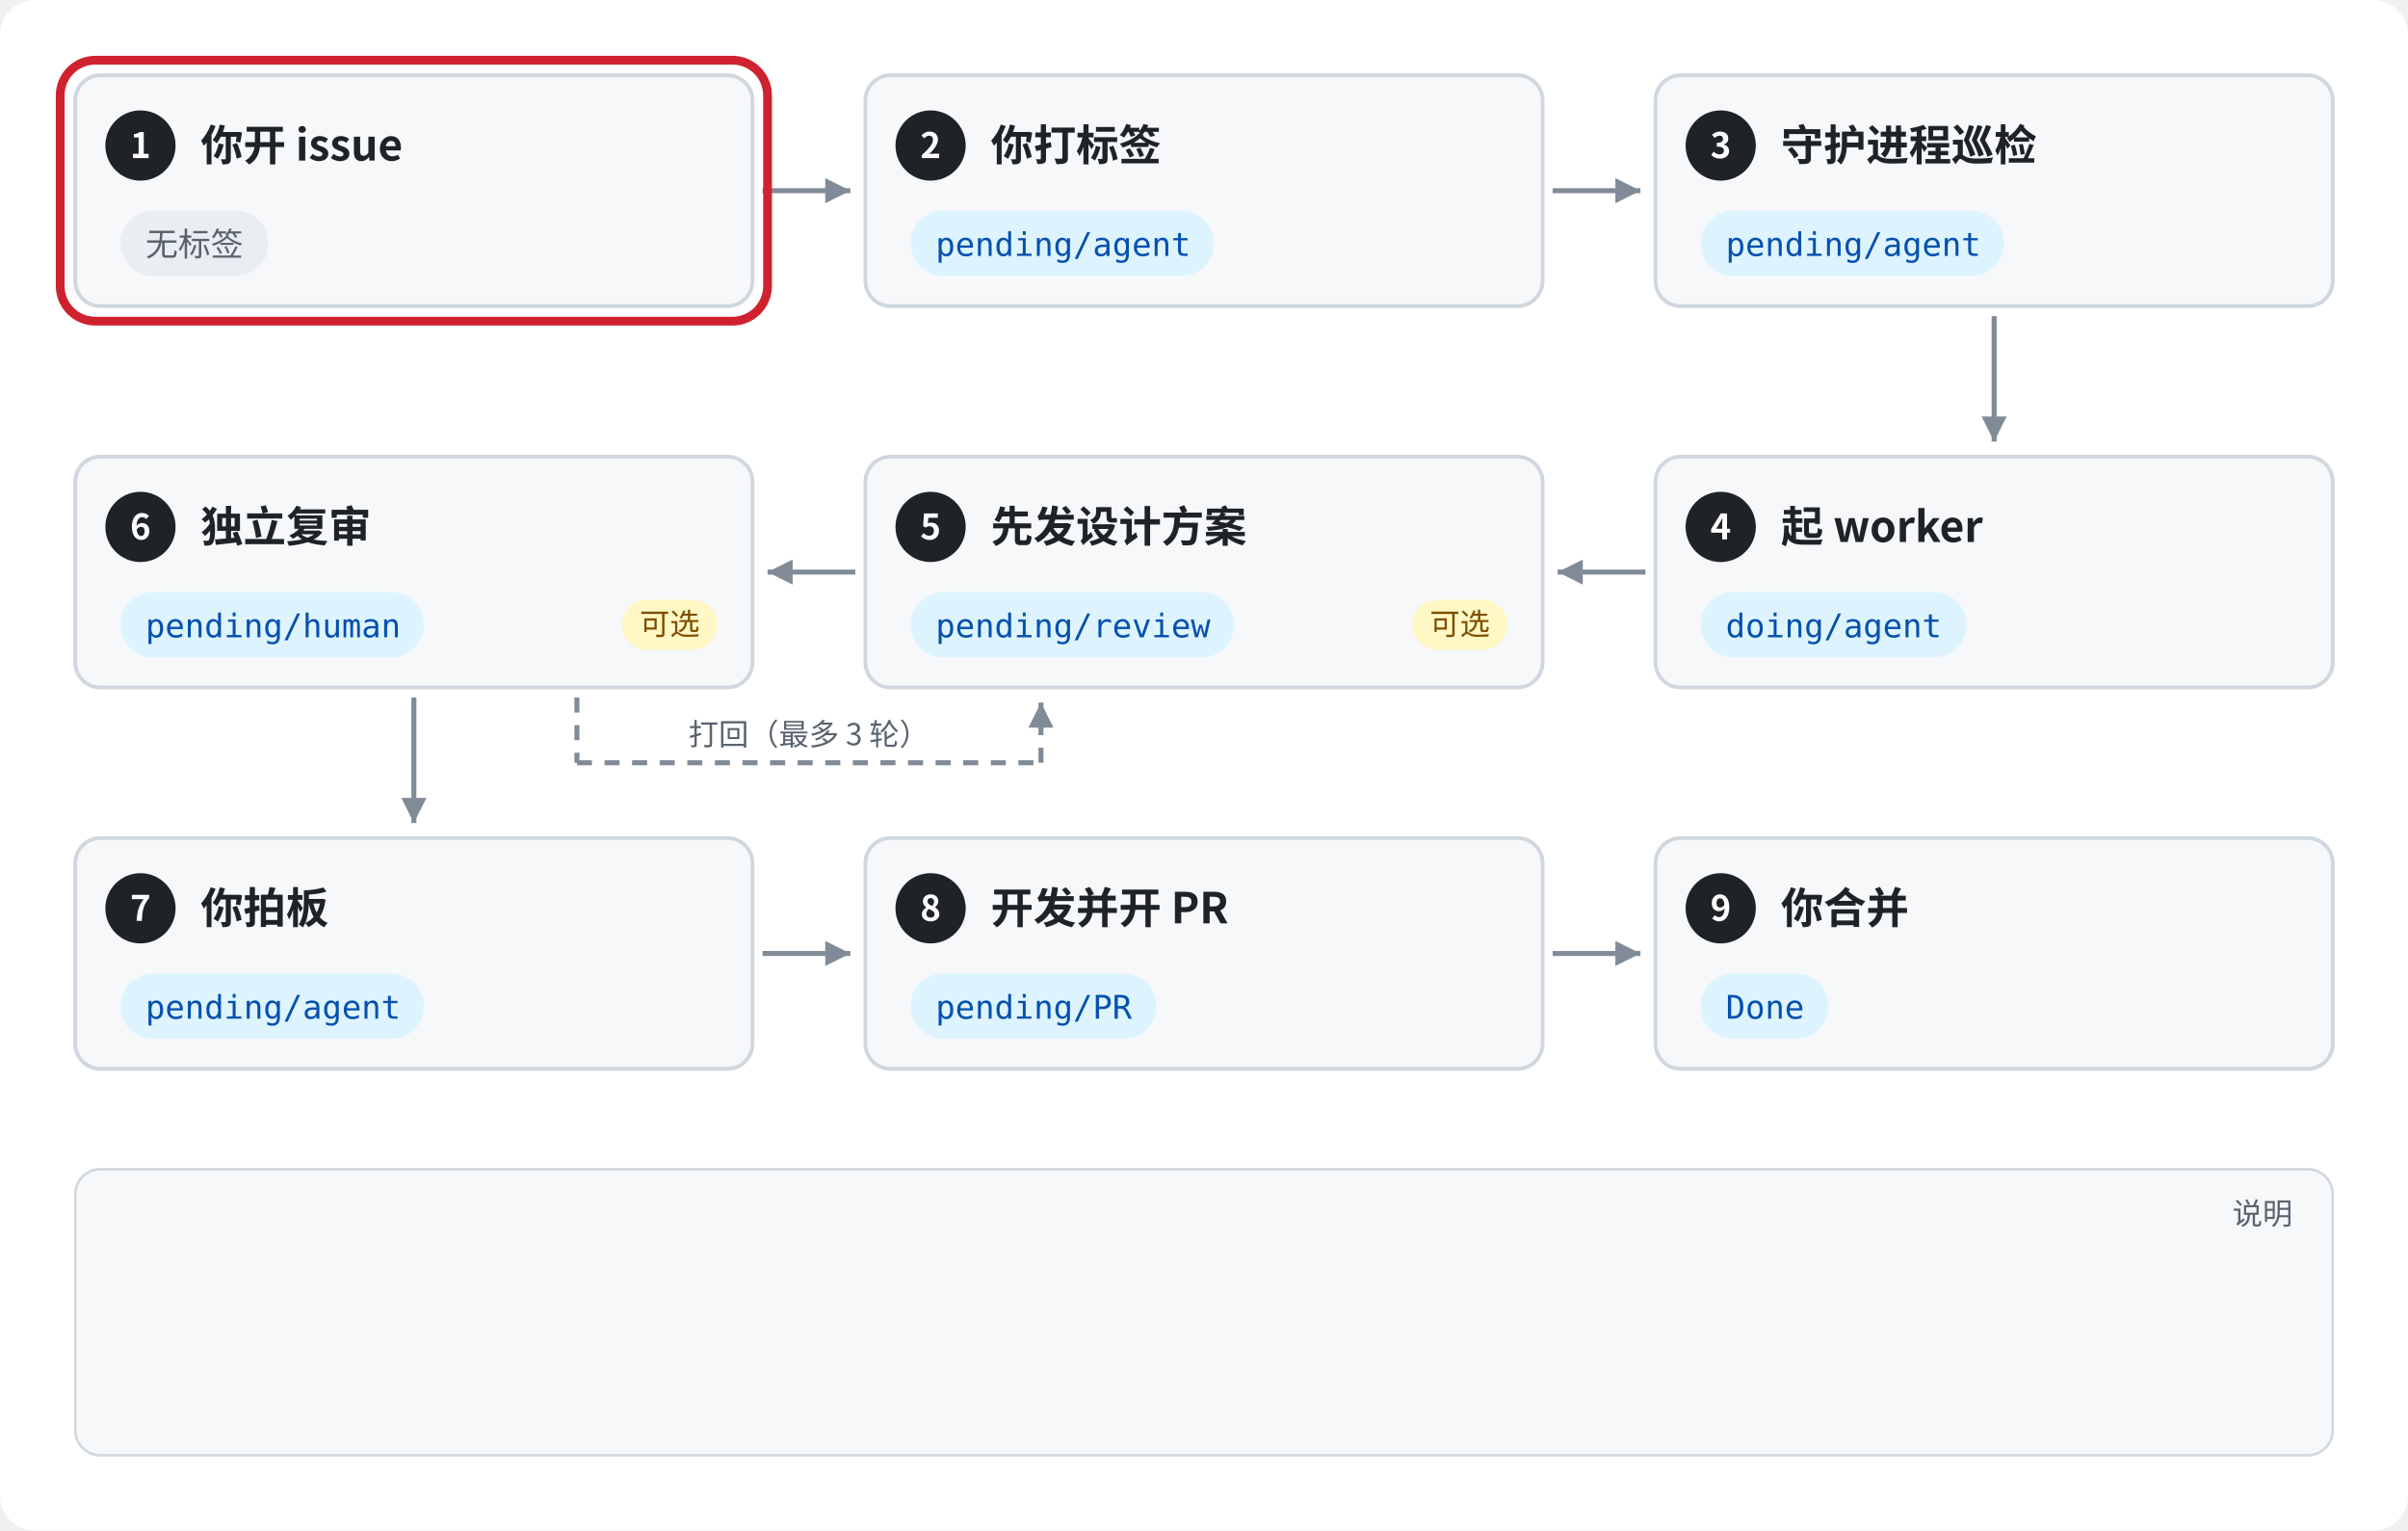
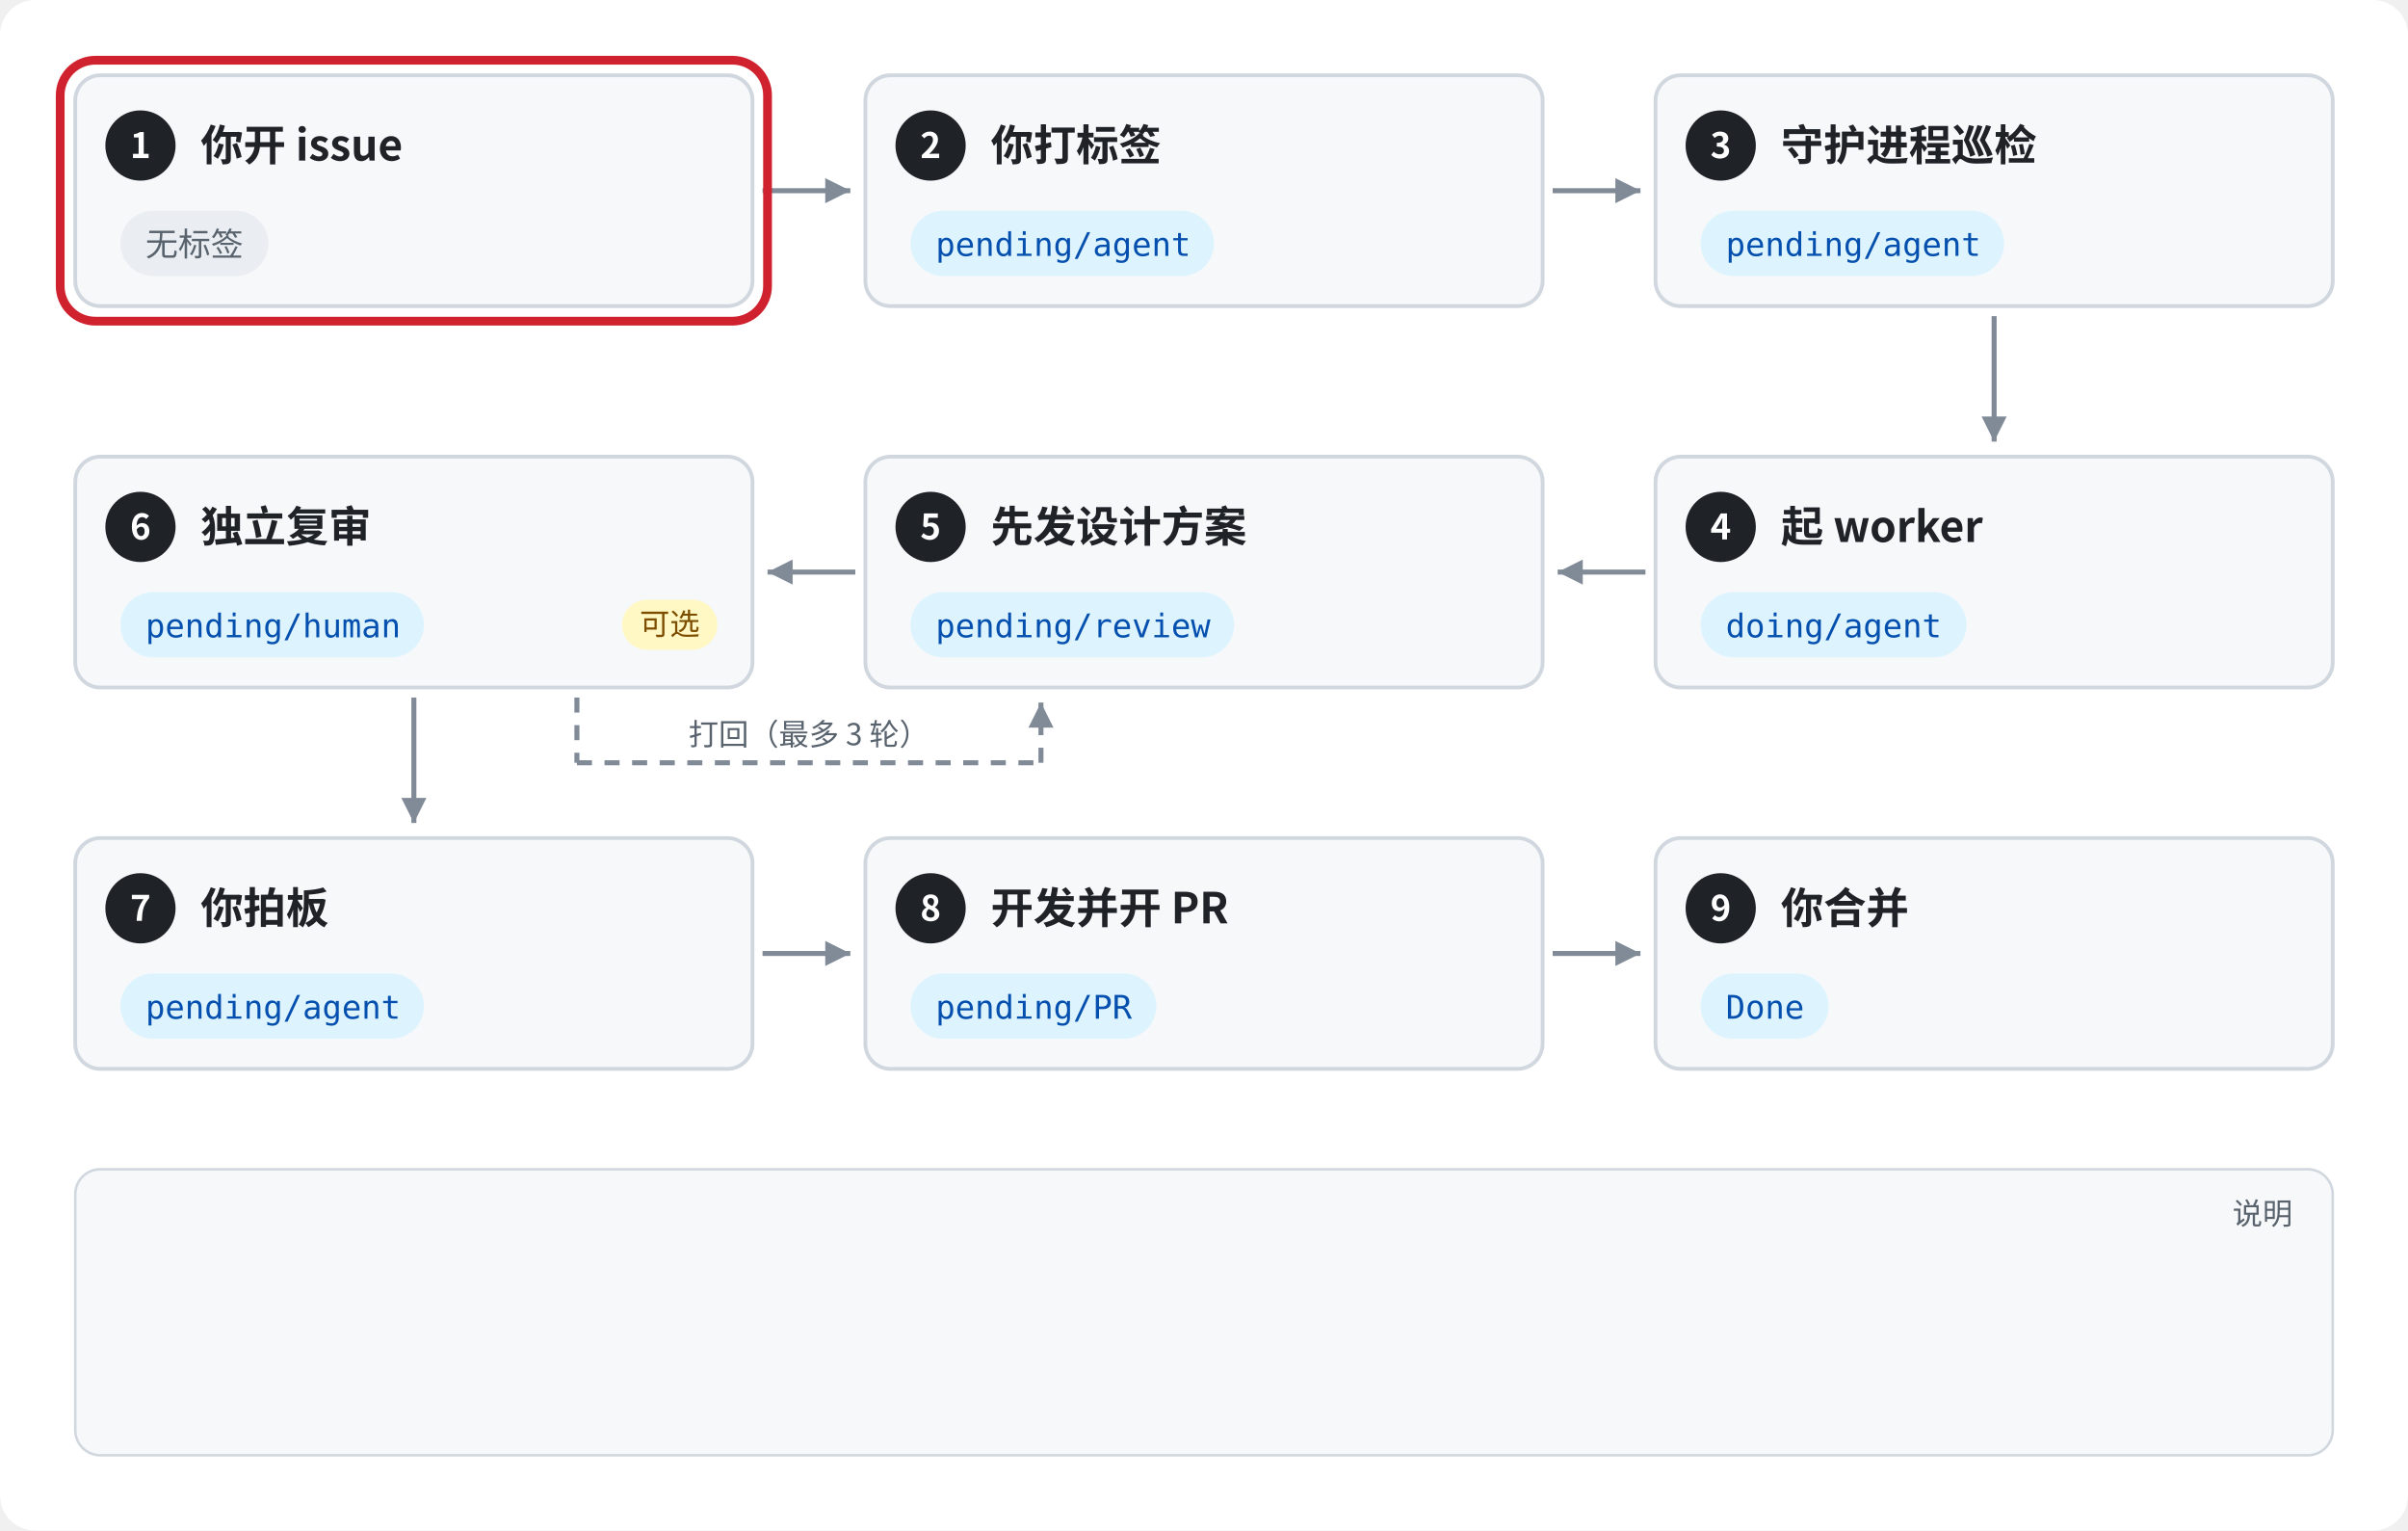
<svg xmlns="http://www.w3.org/2000/svg" width="960" height="610" viewBox="0 0 960 610" role="img">
  <style>text{font-family:-apple-system, BlinkMacSystemFont, "Segoe UI", "PingFang SC", "Hiragino Sans GB", "Noto Sans CJK SC", "Microsoft YaHei", Helvetica, Arial, sans-serif} text.m{font-family:ui-monospace, SFMono-Regular, Menlo, Consolas, monospace}</style>
  <rect x="0" y="0" width="960" height="610" rx="14" fill="#ffffff" />
  <line x1="304" y1="76.0" x2="339" y2="76.0" stroke="#818b98" stroke-width="2" />
  <polygon points="339,76 329.0,81.0 329.0,71.0" fill="#818b98" />
  <line x1="619" y1="76.0" x2="654" y2="76.0" stroke="#818b98" stroke-width="2" />
  <polygon points="654,76 644.0,81.0 644.0,71.0" fill="#818b98" />
  <line x1="795.0" y1="126" x2="795.0" y2="176" stroke="#818b98" stroke-width="2" />
  <polygon points="795,176 790.0,166.0 800.0,166.0" fill="#818b98" />
  <line x1="656" y1="228.0" x2="621" y2="228.0" stroke="#818b98" stroke-width="2" />
  <polygon points="621,228 631.0,223.0 631.0,233.0" fill="#818b98" />
  <line x1="341" y1="228.0" x2="306" y2="228.0" stroke="#818b98" stroke-width="2" />
  <polygon points="306,228 316.0,223.0 316.0,233.0" fill="#818b98" />
  <line x1="165.0" y1="278" x2="165.0" y2="328" stroke="#818b98" stroke-width="2" />
  <polygon points="165,328 160.0,318.0 170.0,318.0" fill="#818b98" />
  <line x1="304" y1="380.0" x2="339" y2="380.0" stroke="#818b98" stroke-width="2" />
  <polygon points="339,380 329.0,385.0 329.0,375.0" fill="#818b98" />
  <line x1="619" y1="380.0" x2="654" y2="380.0" stroke="#818b98" stroke-width="2" />
  <polygon points="654,380 644.0,385.0 644.0,375.0" fill="#818b98" />
  <line x1="230" y1="278" x2="230" y2="304" stroke="#818b98" stroke-width="2" stroke-dasharray="6 5" />
  <line x1="230" y1="304" x2="415" y2="304" stroke="#818b98" stroke-width="2" stroke-dasharray="6 5" />
  <line x1="415" y1="304" x2="415" y2="280" stroke="#818b98" stroke-width="2" stroke-dasharray="6 5" />
  <polygon points="415,280 420.0,290.0 410.0,290.0" fill="#818b98" />
  <text x="322.5" y="297" font-size="12" font-weight="normal" fill="#59636e" text-anchor="middle">打回（最多 3 轮）</text>
  <g class="card">
    <rect x="30" y="30" width="270" height="92" rx="10" fill="#f6f8fa" stroke="#d0d7de" stroke-width="1.5" />
    <circle cx="56" cy="58" r="14" fill="#1f2328" />
    <text x="56" y="63" font-size="14" font-weight="bold" fill="#ffffff" text-anchor="middle">1</text>
    <text x="80" y="64" font-size="17" font-weight="bold" fill="#1f2328" text-anchor="start">你开 issue</text>
    <rect x="48" y="84" width="59" height="26" rx="13" fill="#eaeef2" />
    <text x="58" y="102" font-size="13" font-weight="normal" fill="#59636e" text-anchor="start">无标签</text>
  </g>
  <g class="card">
    <rect x="345" y="30" width="270" height="92" rx="10" fill="#f6f8fa" stroke="#d0d7de" stroke-width="1.5" />
    <circle cx="371" cy="58" r="14" fill="#1f2328" />
    <text x="371" y="63" font-size="14" font-weight="bold" fill="#ffffff" text-anchor="middle">2</text>
    <text x="395" y="64" font-size="17" font-weight="bold" fill="#1f2328" text-anchor="start">你打标签</text>
    <rect x="363" y="84" width="121" height="26" rx="13" fill="#ddf4ff" />
    <text class="m" x="373" y="102" font-size="13" font-weight="normal" fill="#0550ae" text-anchor="start">pending/agent</text>
  </g>
  <g class="card">
    <rect x="660" y="30" width="270" height="92" rx="10" fill="#f6f8fa" stroke="#d0d7de" stroke-width="1.5" />
    <circle cx="686" cy="58" r="14" fill="#1f2328" />
    <text x="686" y="63" font-size="14" font-weight="bold" fill="#ffffff" text-anchor="middle">3</text>
    <text x="710" y="64" font-size="17" font-weight="bold" fill="#1f2328" text-anchor="start">守护进程巡检</text>
    <rect x="678" y="84" width="121" height="26" rx="13" fill="#ddf4ff" />
    <text class="m" x="688" y="102" font-size="13" font-weight="normal" fill="#0550ae" text-anchor="start">pending/agent</text>
  </g>
  <g class="card">
    <rect x="660" y="182" width="270" height="92" rx="10" fill="#f6f8fa" stroke="#d0d7de" stroke-width="1.5" />
    <circle cx="686" cy="210" r="14" fill="#1f2328" />
    <text x="686" y="215" font-size="14" font-weight="bold" fill="#ffffff" text-anchor="middle">4</text>
    <text x="710" y="216" font-size="17" font-weight="bold" fill="#1f2328" text-anchor="start">起 worker</text>
    <rect x="678" y="236" width="106" height="26" rx="13" fill="#ddf4ff" />
    <text class="m" x="688" y="254" font-size="13" font-weight="normal" fill="#0550ae" text-anchor="start">doing/agent</text>
  </g>
  <g class="card">
    <rect x="345" y="182" width="270" height="92" rx="10" fill="#f6f8fa" stroke="#d0d7de" stroke-width="1.5" />
    <circle cx="371" cy="210" r="14" fill="#1f2328" />
    <text x="371" y="215" font-size="14" font-weight="bold" fill="#ffffff" text-anchor="middle">5</text>
    <text x="395" y="216" font-size="17" font-weight="bold" fill="#1f2328" text-anchor="start">先发设计方案</text>
-     <rect x="563" y="239" width="38" height="20" rx="10" fill="#fff8c5" />
-     <text x="582.0" y="253" font-size="12" font-weight="normal" fill="#7d4e00" text-anchor="middle">可选</text>
    <rect x="363" y="236" width="129" height="26" rx="13" fill="#ddf4ff" />
    <text class="m" x="373" y="254" font-size="13" font-weight="normal" fill="#0550ae" text-anchor="start">pending/review</text>
  </g>
  <g class="card">
    <rect x="30" y="182" width="270" height="92" rx="10" fill="#f6f8fa" stroke="#d0d7de" stroke-width="1.5" />
    <circle cx="56" cy="210" r="14" fill="#1f2328" />
    <text x="56" y="215" font-size="14" font-weight="bold" fill="#ffffff" text-anchor="middle">6</text>
    <text x="80" y="216" font-size="17" font-weight="bold" fill="#1f2328" text-anchor="start">独立复审</text>
    <rect x="248" y="239" width="38" height="20" rx="10" fill="#fff8c5" />
    <text x="267.0" y="253" font-size="12" font-weight="normal" fill="#7d4e00" text-anchor="middle">可选</text>
    <rect x="48" y="236" width="121" height="26" rx="13" fill="#ddf4ff" />
    <text class="m" x="58" y="254" font-size="13" font-weight="normal" fill="#0550ae" text-anchor="start">pending/human</text>
  </g>
  <g class="card">
    <rect x="30" y="334" width="270" height="92" rx="10" fill="#f6f8fa" stroke="#d0d7de" stroke-width="1.5" />
    <circle cx="56" cy="362" r="14" fill="#1f2328" />
    <text x="56" y="367" font-size="14" font-weight="bold" fill="#ffffff" text-anchor="middle">7</text>
    <text x="80" y="368" font-size="17" font-weight="bold" fill="#1f2328" text-anchor="start">你拍板</text>
    <rect x="48" y="388" width="121" height="26" rx="13" fill="#ddf4ff" />
    <text class="m" x="58" y="406" font-size="13" font-weight="normal" fill="#0550ae" text-anchor="start">pending/agent</text>
  </g>
  <g class="card">
    <rect x="345" y="334" width="270" height="92" rx="10" fill="#f6f8fa" stroke="#d0d7de" stroke-width="1.5" />
    <circle cx="371" cy="362" r="14" fill="#1f2328" />
    <text x="371" y="367" font-size="14" font-weight="bold" fill="#ffffff" text-anchor="middle">8</text>
    <text x="395" y="368" font-size="17" font-weight="bold" fill="#1f2328" text-anchor="start">开发并开 PR</text>
    <rect x="363" y="388" width="98" height="26" rx="13" fill="#ddf4ff" />
    <text class="m" x="373" y="406" font-size="13" font-weight="normal" fill="#0550ae" text-anchor="start">pending/PR</text>
  </g>
  <g class="card">
    <rect x="660" y="334" width="270" height="92" rx="10" fill="#f6f8fa" stroke="#d0d7de" stroke-width="1.5" />
    <circle cx="686" cy="362" r="14" fill="#1f2328" />
    <text x="686" y="367" font-size="14" font-weight="bold" fill="#ffffff" text-anchor="middle">9</text>
    <text x="710" y="368" font-size="17" font-weight="bold" fill="#1f2328" text-anchor="start">你合并</text>
    <rect x="678" y="388" width="51" height="26" rx="13" fill="#ddf4ff" />
    <text class="m" x="688" y="406" font-size="13" font-weight="normal" fill="#0550ae" text-anchor="start">Done</text>
  </g>
  <rect x="30" y="466" width="900" height="114" rx="10" fill="#f6f8fa" stroke="#d0d7de" stroke-width="1" />
  <text x="914" y="488" font-size="12" font-weight="normal" fill="#59636e" text-anchor="end">说明</text>
  <g class="cap" opacity="0">
    <animate attributeName="opacity" dur="31.5s" repeatCount="indefinite" calcMode="discrete" keyTimes="0;0.008;0.103" values="0;1;0" />
    <text x="54" y="500" font-size="16" font-weight="bold" fill="#1f2328" text-anchor="start">1. 你开 issue</text>
    <text x="54" y="526" font-size="15" font-weight="normal" fill="#1f2328" text-anchor="start">新 issue 默认就放着，等你决定要不要交给 AI，守护进程不碰。</text>
    <text x="54" y="550" font-size="15" font-weight="normal" fill="#1f2328" text-anchor="start">（项目开了「不打标签也干」的贪心模式时例外。）</text>
  </g>
  <g class="cap" opacity="0">
    <animate attributeName="opacity" dur="31.5s" repeatCount="indefinite" calcMode="discrete" keyTimes="0;0.119;0.214" values="0;1;0" />
    <text x="54" y="500" font-size="16" font-weight="bold" fill="#1f2328" text-anchor="start">2. 你打标签</text>
    <text x="54" y="526" font-size="15" font-weight="normal" fill="#1f2328" text-anchor="start">给 issue 打上 pending/agent —— 这就是唯一的开关。</text>
  </g>
  <g class="cap" opacity="0">
    <animate attributeName="opacity" dur="31.5s" repeatCount="indefinite" calcMode="discrete" keyTimes="0;0.23;0.325" values="0;1;0" />
    <text x="54" y="500" font-size="16" font-weight="bold" fill="#1f2328" text-anchor="start">3. 守护进程巡检</text>
    <text x="54" y="526" font-size="15" font-weight="normal" fill="#1f2328" text-anchor="start">本机后台默认每 60 秒（可配置）查一次 GitHub，久没动静会自动放慢。</text>
    <text x="54" y="550" font-size="15" font-weight="normal" fill="#1f2328" text-anchor="start">巡检只调 GitHub 接口，不调模型，不花 token。</text>
  </g>
  <g class="cap" opacity="0">
    <animate attributeName="opacity" dur="31.5s" repeatCount="indefinite" calcMode="discrete" keyTimes="0;0.341;0.437" values="0;1;0" />
    <text x="54" y="500" font-size="16" font-weight="bold" fill="#1f2328" text-anchor="start">4. 起 worker</text>
    <text x="54" y="526" font-size="15" font-weight="normal" fill="#1f2328" text-anchor="start">建独立的工作目录（git worktree）+ tmux + agent 会话。</text>
    <text x="54" y="550" font-size="15" font-weight="normal" fill="#1f2328" text-anchor="start">先确认它活着才翻 doing/agent；起不来就翻 pending/human 并留言。</text>
  </g>
  <g class="cap" opacity="0">
    <animate attributeName="opacity" dur="31.5s" repeatCount="indefinite" calcMode="discrete" keyTimes="0;0.452;0.548" values="0;1;0" />
    <text x="54" y="500" font-size="16" font-weight="bold" fill="#1f2328" text-anchor="start">5. 先发设计方案</text>
-     <text x="54" y="526" font-size="15" font-weight="normal" fill="#1f2328" text-anchor="start">第一次派工不写代码：把方案和要你拍板的选项发成 issue 评论。</text>
-     <text x="54" y="550" font-size="15" font-weight="normal" fill="#1f2328" text-anchor="start">没开复审关卡的项目，这一步直接翻 pending/human，跳到 ⑦。</text>
+     <text x="54" y="526" font-size="15" font-weight="normal" fill="#1f2328" text-anchor="start">第一次派工不写代码：把方案和要你拍板的选项发成 issue 评论。这一步总会有。</text>
+     <text x="54" y="550" font-size="15" font-weight="normal" fill="#1f2328" text-anchor="start">开了复审关卡就翻 pending/review 交复审；没开就直接翻 pending/human，跳到 ⑦。</text>
  </g>
  <g class="cap" opacity="0">
    <animate attributeName="opacity" dur="31.5s" repeatCount="indefinite" calcMode="discrete" keyTimes="0;0.563;0.659" values="0;1;0" />
    <text x="54" y="500" font-size="16" font-weight="bold" fill="#1f2328" text-anchor="start">6. 独立复审</text>
    <text x="54" y="526" font-size="15" font-weight="normal" fill="#1f2328" text-anchor="start">另一个 agent 审方案：不通过就带意见打回（虚线），worker 重写方案。</text>
    <text x="54" y="550" font-size="15" font-weight="normal" fill="#1f2328" text-anchor="start">最多 3 轮（可配置），通过或轮数用完才交给你。</text>
  </g>
  <g class="cap" opacity="0">
    <animate attributeName="opacity" dur="31.5s" repeatCount="indefinite" calcMode="discrete" keyTimes="0;0.675;0.77" values="0;1;0" />
    <text x="54" y="500" font-size="16" font-weight="bold" fill="#1f2328" text-anchor="start">7. 你拍板</text>
    <text x="54" y="526" font-size="15" font-weight="normal" fill="#1f2328" text-anchor="start">在评论里勾选项或回意见，再把标签改回 pending/agent。</text>
    <text x="54" y="550" font-size="15" font-weight="normal" fill="#1f2328" text-anchor="start">守护进程下一轮巡检时接着派工。</text>
  </g>
  <g class="cap" opacity="0">
    <animate attributeName="opacity" dur="31.5s" repeatCount="indefinite" calcMode="discrete" keyTimes="0;0.786;0.881" values="0;1;0" />
    <text x="54" y="500" font-size="16" font-weight="bold" fill="#1f2328" text-anchor="start">8. 开发并开 PR</text>
    <text x="54" y="526" font-size="15" font-weight="normal" fill="#1f2328" text-anchor="start">worker 写代码、跑测试，测试绿了才开 PR；issue 转 pending/PR 跟踪。</text>
-     <text x="54" y="550" font-size="15" font-weight="normal" fill="#1f2328" text-anchor="start">PR 同样先过一轮复审，再交你 review。</text>
+     <text x="54" y="550" font-size="15" font-weight="normal" fill="#1f2328" text-anchor="start">开了复审关卡时 PR 也先过一轮复审，再交你 review。</text>
  </g>
  <g class="cap" opacity="0">
    <animate attributeName="opacity" dur="31.5s" repeatCount="indefinite" calcMode="discrete" keyTimes="0;0.897;0.992" values="0;1;0" />
    <text x="54" y="500" font-size="16" font-weight="bold" fill="#1f2328" text-anchor="start">9. 你合并</text>
    <text x="54" y="526" font-size="15" font-weight="normal" fill="#1f2328" text-anchor="start">合并后 PR 标 Done，issue 随 PR 一起关闭。</text>
    <text x="54" y="550" font-size="15" font-weight="normal" fill="#1f2328" text-anchor="start">守护进程自动清理工作目录、tmux 和会话记录。</text>
  </g>
  <rect class="focus" x="24" y="24" width="282" height="104" rx="14" fill="none" stroke="#cf222e" stroke-width="3.5">
    <animate attributeName="x" dur="31.5s" repeatCount="indefinite" calcMode="discrete" keyTimes="0;0.111;0.222;0.333;0.444;0.556;0.667;0.778;0.889" values="24;339;654;654;339;24;24;339;654" />
    <animate attributeName="y" dur="31.5s" repeatCount="indefinite" calcMode="discrete" keyTimes="0;0.111;0.222;0.333;0.444;0.556;0.667;0.778;0.889" values="24;24;24;176;176;176;328;328;328" />
    <animate attributeName="width" dur="31.5s" repeatCount="indefinite" calcMode="discrete" keyTimes="0;0.111;0.222;0.333;0.444;0.556;0.667;0.778;0.889" values="282;282;282;282;282;282;282;282;282" />
    <animate attributeName="height" dur="31.5s" repeatCount="indefinite" calcMode="discrete" keyTimes="0;0.111;0.222;0.333;0.444;0.556;0.667;0.778;0.889" values="104;104;104;104;104;104;104;104;104" />
  </rect>
</svg>
